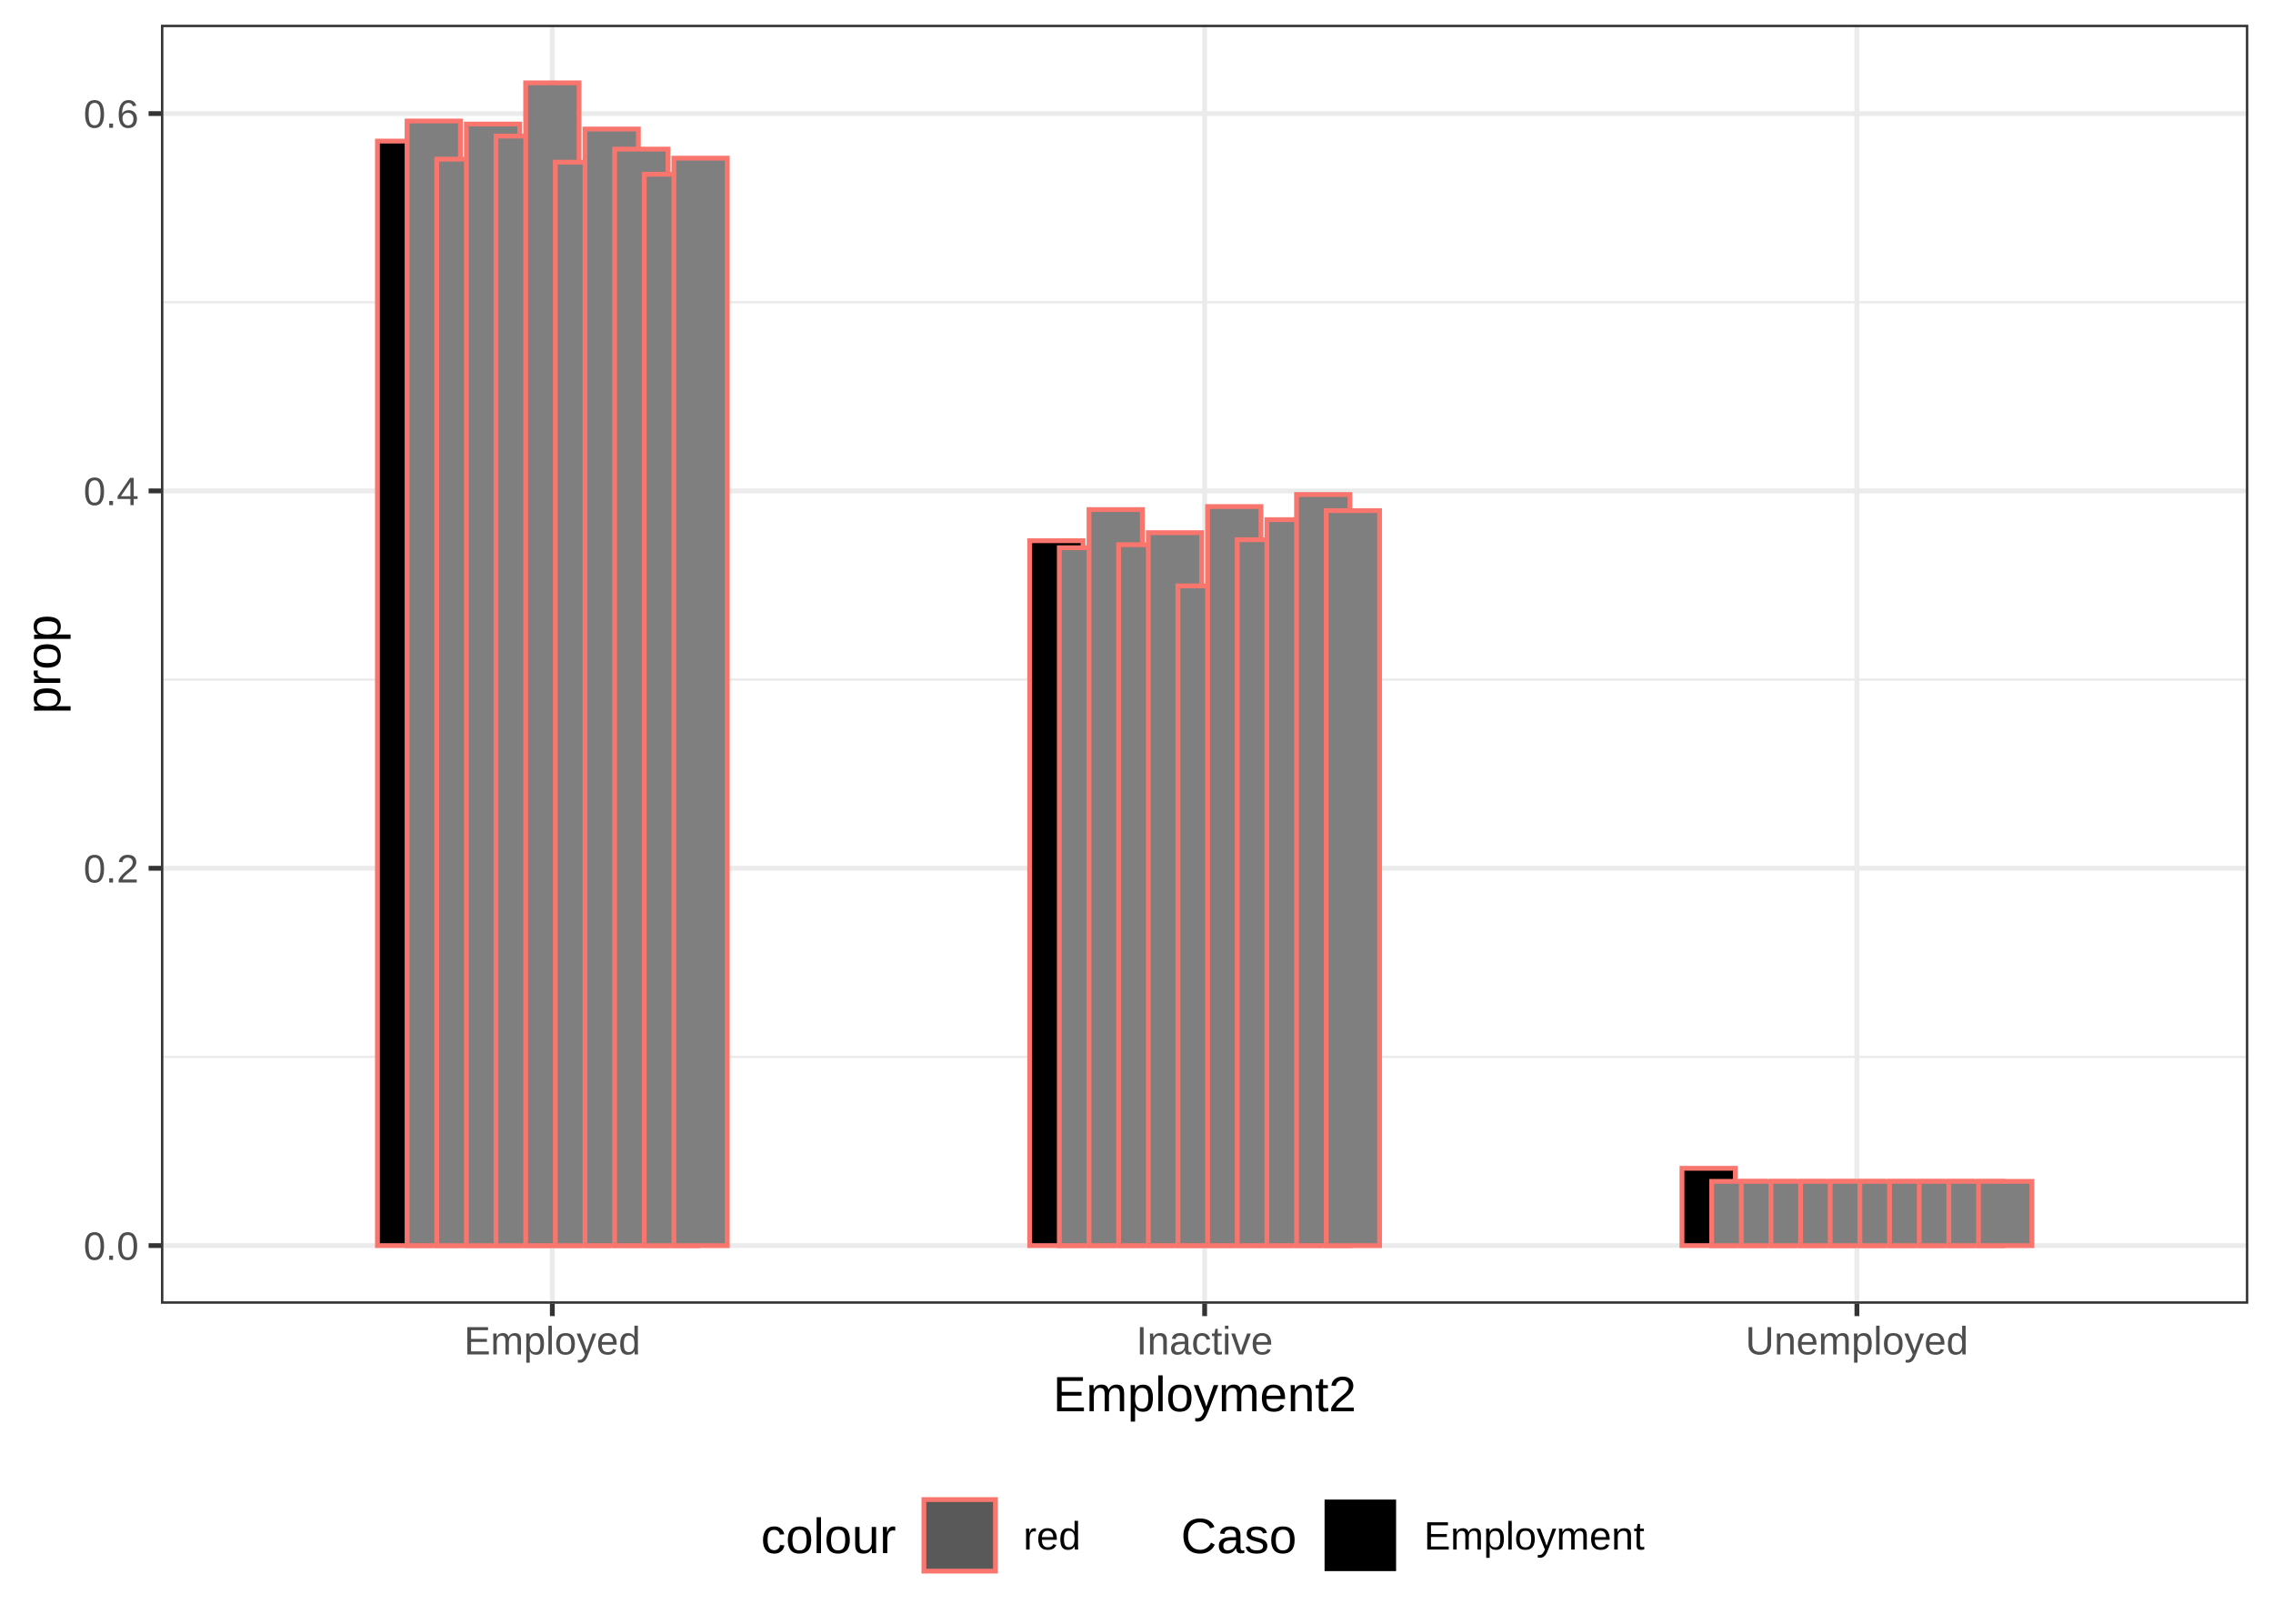
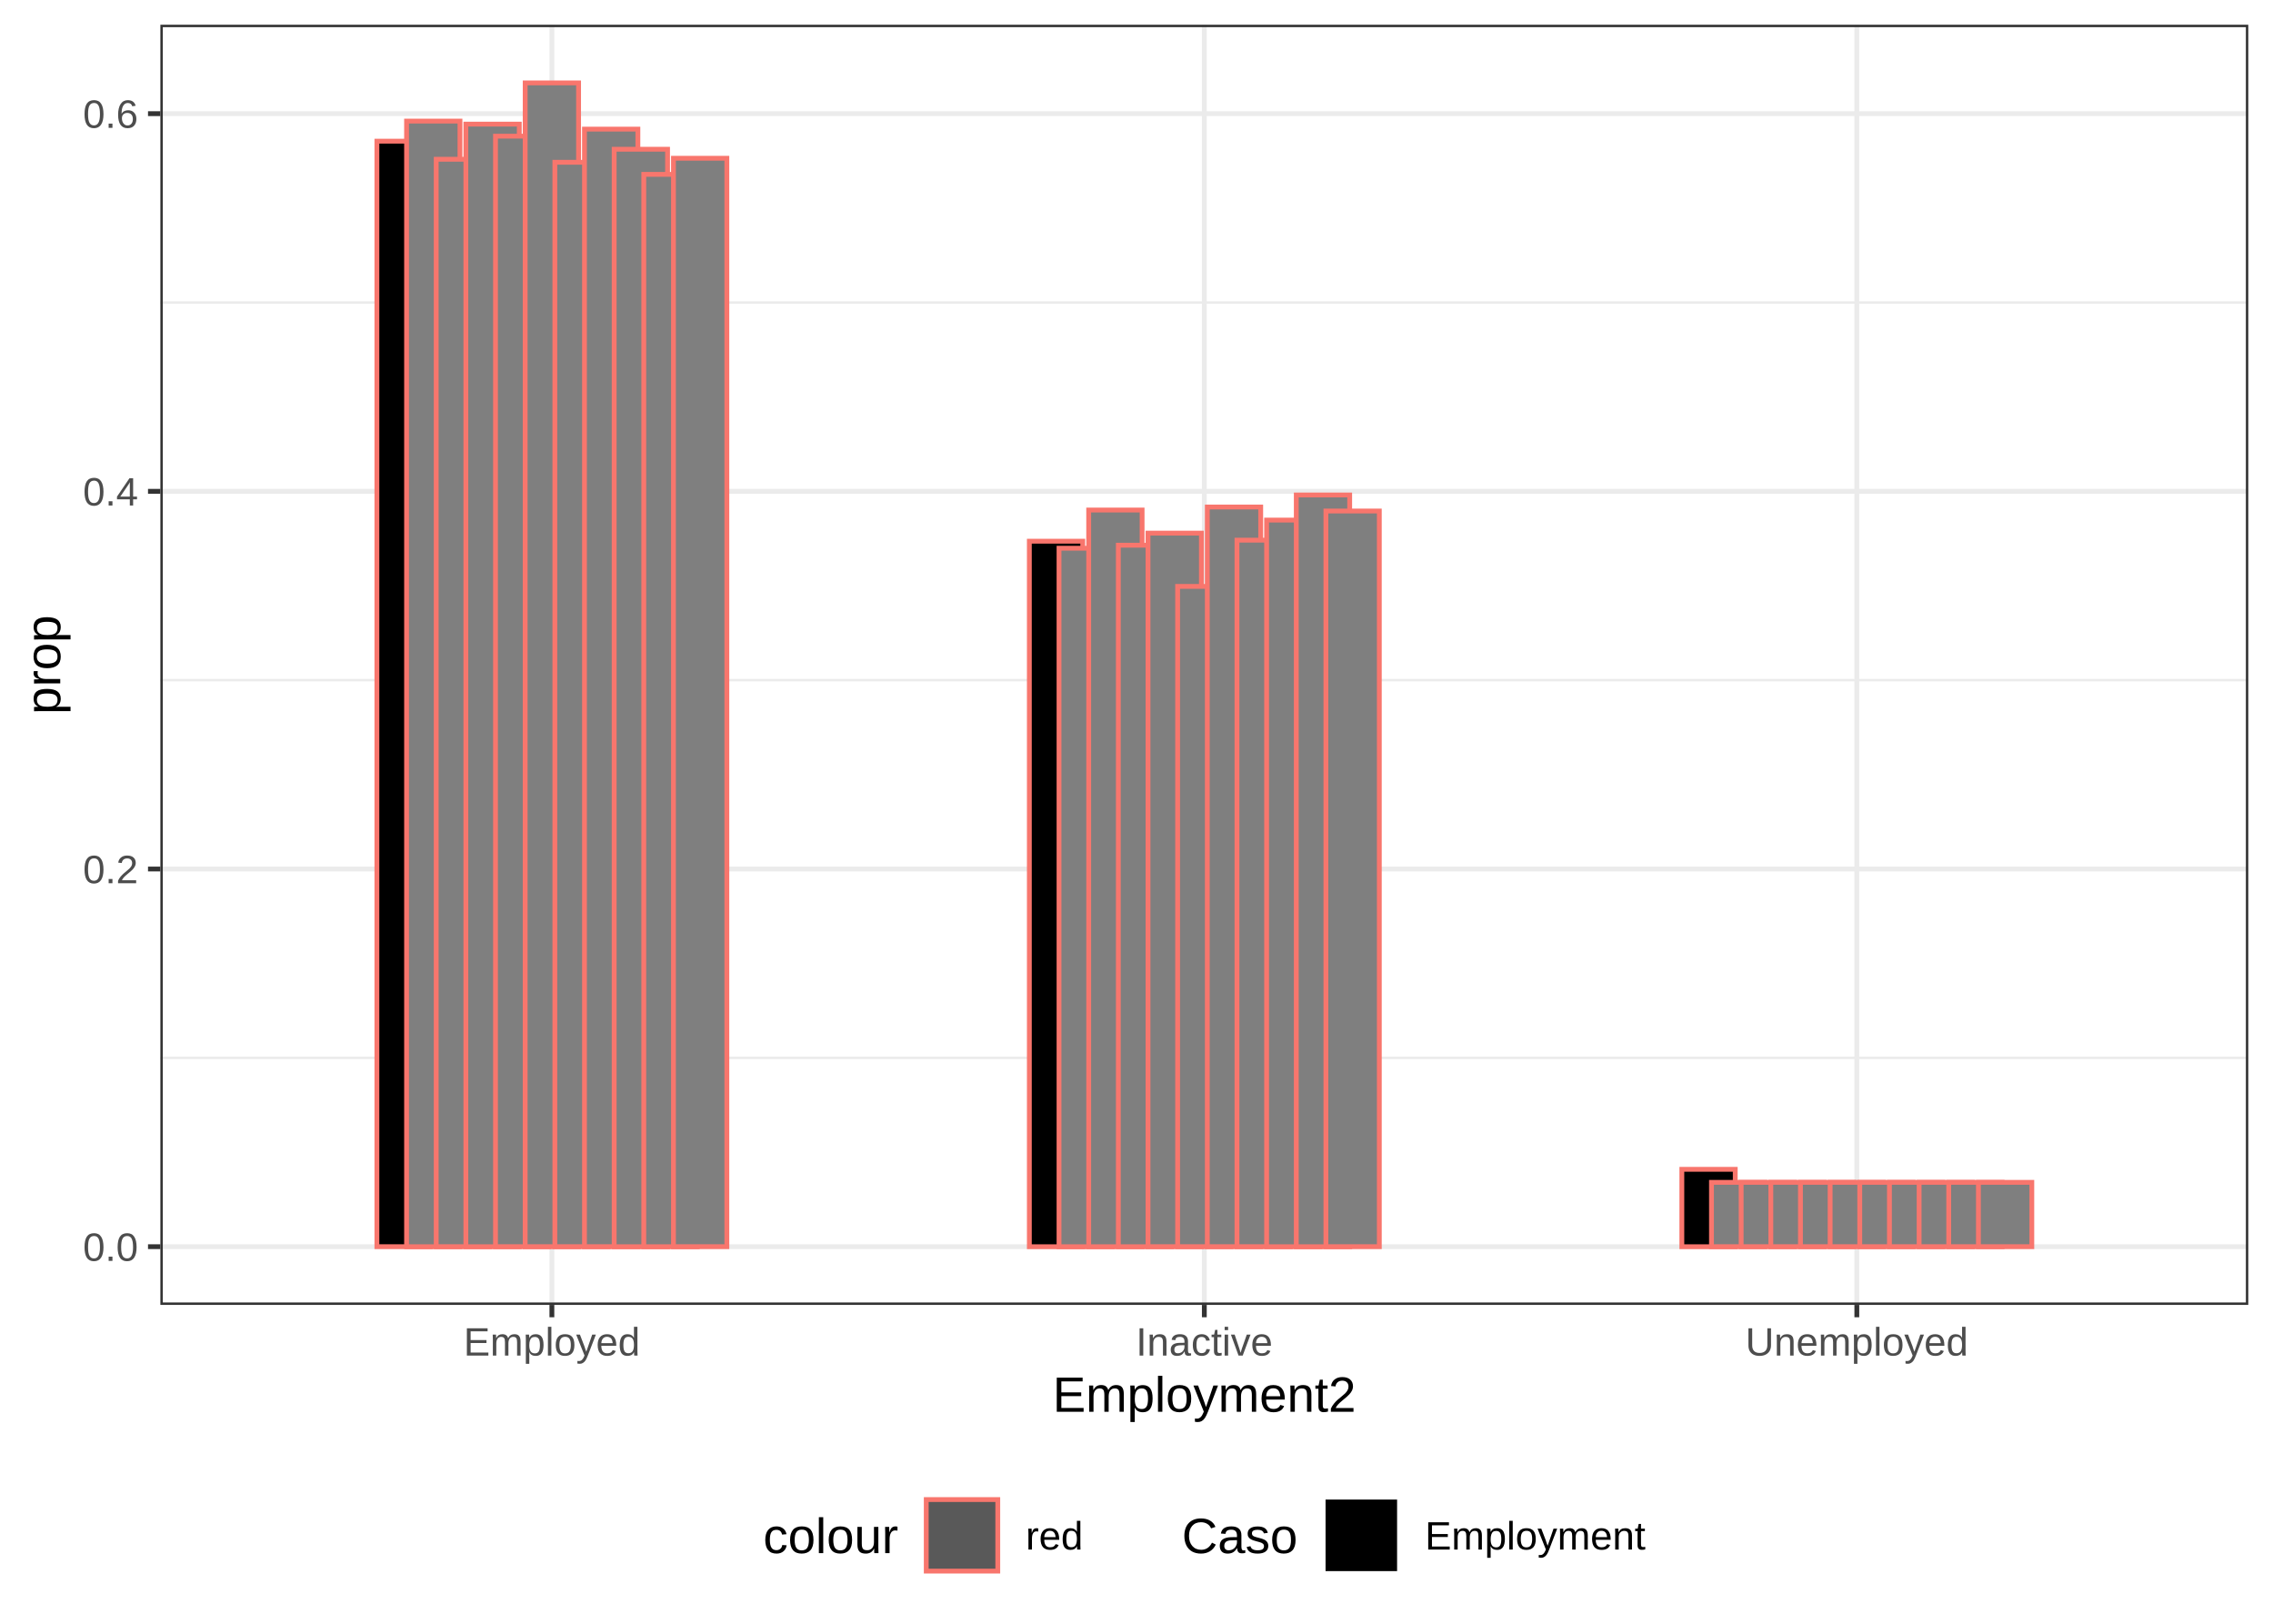
- <svg xmlns="http://www.w3.org/2000/svg" class="svglite" width="504.00pt" height="360.00pt" viewBox="0 0 504.00 360.00">
-   <defs>
-     <style type="text/css">
+ <svg xmlns="http://www.w3.org/2000/svg" width="504.00pt" height="360.00pt" viewBox="0 0 504.00 360.00">
+   <g class="svglite">
+     <defs>
+       <style type="text/css">
    .svglite line, .svglite polyline, .svglite polygon, .svglite path, .svglite rect, .svglite circle {
      fill: none;
      stroke: #000000;
      stroke-linecap: round;
      stroke-linejoin: round;
      stroke-miterlimit: 10.00;
    }
    .svglite text {
      white-space: pre;
    }
+     .svglite g.glyphgroup path {
+       fill: inherit;
+       stroke: none;
+     }
  </style>
-   </defs>
-   <rect width="100%" height="100%" style="stroke: none; fill: #FFFFFF;" />
-   <defs>
-     <clipPath id="cpMC4wMHw1MDQuMDB8MC4wMHwzNjAuMDA=">
-       <rect x="0.00" y="0.00" width="504.00" height="360.00" />
-     </clipPath>
-   </defs>
-   <g clip-path="url(#cpMC4wMHw1MDQuMDB8MC4wMHwzNjAuMDA=)">
-     <rect x="0.00" y="0.00" width="504.00" height="360.00" style="stroke-width: 1.07; stroke: #FFFFFF; fill: #FFFFFF;" />
-   </g>
-   <defs>
-     <clipPath id="cpMzUuNjl8NDk4LjUyfDUuNDh8Mjg5LjA1">
-       <rect x="35.69" y="5.48" width="462.83" height="283.57" />
-     </clipPath>
-   </defs>
-   <g clip-path="url(#cpMzUuNjl8NDk4LjUyfDUuNDh8Mjg5LjA1)">
-     <rect x="35.69" y="5.48" width="462.83" height="283.57" style="stroke-width: 1.07; stroke: none; fill: #FFFFFF;" />
-     <polyline points="35.69,234.33 498.52,234.33 " style="stroke-width: 0.53; stroke: #EBEBEB; stroke-linecap: butt;" />
-     <polyline points="35.69,150.67 498.52,150.67 " style="stroke-width: 0.53; stroke: #EBEBEB; stroke-linecap: butt;" />
-     <polyline points="35.69,67.01 498.52,67.01 " style="stroke-width: 0.53; stroke: #EBEBEB; stroke-linecap: butt;" />
-     <polyline points="35.69,276.16 498.52,276.16 " style="stroke-width: 1.07; stroke: #EBEBEB; stroke-linecap: butt;" />
-     <polyline points="35.69,192.50 498.52,192.50 " style="stroke-width: 1.07; stroke: #EBEBEB; stroke-linecap: butt;" />
-     <polyline points="35.69,108.84 498.52,108.84 " style="stroke-width: 1.07; stroke: #EBEBEB; stroke-linecap: butt;" />
-     <polyline points="35.69,25.18 498.52,25.18 " style="stroke-width: 1.07; stroke: #EBEBEB; stroke-linecap: butt;" />
-     <polyline points="122.47,289.05 122.47,5.48 " style="stroke-width: 1.07; stroke: #EBEBEB; stroke-linecap: butt;" />
-     <polyline points="267.11,289.05 267.11,5.48 " style="stroke-width: 1.07; stroke: #EBEBEB; stroke-linecap: butt;" />
-     <polyline points="411.74,289.05 411.74,5.48 " style="stroke-width: 1.07; stroke: #EBEBEB; stroke-linecap: butt;" />
-     <rect x="83.69" y="31.28" width="11.83" height="244.88" style="stroke-width: 1.07; stroke: #F8766D; stroke-linecap: butt; stroke-linejoin: miter; fill: #000000;" />
-     <rect x="228.32" y="119.88" width="11.83" height="156.28" style="stroke-width: 1.07; stroke: #F8766D; stroke-linecap: butt; stroke-linejoin: miter; fill: #000000;" />
-     <rect x="372.95" y="259.02" width="11.83" height="17.14" style="stroke-width: 1.07; stroke: #F8766D; stroke-linecap: butt; stroke-linejoin: miter; fill: #000000;" />
-     <rect x="90.26" y="26.83" width="11.83" height="249.33" style="stroke-width: 1.07; stroke: #F8766D; stroke-linecap: butt; stroke-linejoin: miter; fill: #7F7F7F;" />
-     <rect x="234.89" y="121.44" width="11.83" height="154.72" style="stroke-width: 1.07; stroke: #F8766D; stroke-linecap: butt; stroke-linejoin: miter; fill: #7F7F7F;" />
-     <rect x="379.53" y="261.92" width="11.83" height="14.25" style="stroke-width: 1.07; stroke: #F8766D; stroke-linecap: butt; stroke-linejoin: miter; fill: #7F7F7F;" />
-     <rect x="96.84" y="35.29" width="11.83" height="240.88" style="stroke-width: 1.07; stroke: #F8766D; stroke-linecap: butt; stroke-linejoin: miter; fill: #7F7F7F;" />
-     <rect x="241.47" y="112.98" width="11.83" height="163.18" style="stroke-width: 1.07; stroke: #F8766D; stroke-linecap: butt; stroke-linejoin: miter; fill: #7F7F7F;" />
-     <rect x="386.10" y="261.92" width="11.83" height="14.25" style="stroke-width: 1.07; stroke: #F8766D; stroke-linecap: butt; stroke-linejoin: miter; fill: #7F7F7F;" />
-     <rect x="103.41" y="27.50" width="11.83" height="248.67" style="stroke-width: 1.07; stroke: #F8766D; stroke-linecap: butt; stroke-linejoin: miter; fill: #7F7F7F;" />
-     <rect x="248.04" y="120.77" width="11.83" height="155.39" style="stroke-width: 1.07; stroke: #F8766D; stroke-linecap: butt; stroke-linejoin: miter; fill: #7F7F7F;" />
-     <rect x="392.68" y="261.92" width="11.83" height="14.25" style="stroke-width: 1.07; stroke: #F8766D; stroke-linecap: butt; stroke-linejoin: miter; fill: #7F7F7F;" />
-     <rect x="109.98" y="30.17" width="11.83" height="246.00" style="stroke-width: 1.07; stroke: #F8766D; stroke-linecap: butt; stroke-linejoin: miter; fill: #7F7F7F;" />
-     <rect x="254.62" y="118.10" width="11.83" height="158.06" style="stroke-width: 1.07; stroke: #F8766D; stroke-linecap: butt; stroke-linejoin: miter; fill: #7F7F7F;" />
-     <rect x="399.25" y="261.92" width="11.83" height="14.25" style="stroke-width: 1.07; stroke: #F8766D; stroke-linecap: butt; stroke-linejoin: miter; fill: #7F7F7F;" />
-     <rect x="116.56" y="18.37" width="11.83" height="257.79" style="stroke-width: 1.07; stroke: #F8766D; stroke-linecap: butt; stroke-linejoin: miter; fill: #7F7F7F;" />
-     <rect x="261.19" y="129.90" width="11.83" height="146.26" style="stroke-width: 1.07; stroke: #F8766D; stroke-linecap: butt; stroke-linejoin: miter; fill: #7F7F7F;" />
-     <rect x="405.82" y="261.92" width="11.83" height="14.25" style="stroke-width: 1.07; stroke: #F8766D; stroke-linecap: butt; stroke-linejoin: miter; fill: #7F7F7F;" />
-     <rect x="123.13" y="35.96" width="11.83" height="240.21" style="stroke-width: 1.07; stroke: #F8766D; stroke-linecap: butt; stroke-linejoin: miter; fill: #7F7F7F;" />
-     <rect x="267.77" y="112.31" width="11.83" height="163.85" style="stroke-width: 1.07; stroke: #F8766D; stroke-linecap: butt; stroke-linejoin: miter; fill: #7F7F7F;" />
-     <rect x="412.40" y="261.92" width="11.83" height="14.25" style="stroke-width: 1.07; stroke: #F8766D; stroke-linecap: butt; stroke-linejoin: miter; fill: #7F7F7F;" />
-     <rect x="129.71" y="28.61" width="11.83" height="247.55" style="stroke-width: 1.07; stroke: #F8766D; stroke-linecap: butt; stroke-linejoin: miter; fill: #7F7F7F;" />
-     <rect x="274.34" y="119.66" width="11.83" height="156.50" style="stroke-width: 1.07; stroke: #F8766D; stroke-linecap: butt; stroke-linejoin: miter; fill: #7F7F7F;" />
-     <rect x="418.97" y="261.92" width="11.83" height="14.25" style="stroke-width: 1.07; stroke: #F8766D; stroke-linecap: butt; stroke-linejoin: miter; fill: #7F7F7F;" />
-     <rect x="136.28" y="33.06" width="11.83" height="243.10" style="stroke-width: 1.07; stroke: #F8766D; stroke-linecap: butt; stroke-linejoin: miter; fill: #7F7F7F;" />
-     <rect x="280.91" y="115.21" width="11.83" height="160.95" style="stroke-width: 1.07; stroke: #F8766D; stroke-linecap: butt; stroke-linejoin: miter; fill: #7F7F7F;" />
-     <rect x="425.55" y="261.92" width="11.83" height="14.25" style="stroke-width: 1.07; stroke: #F8766D; stroke-linecap: butt; stroke-linejoin: miter; fill: #7F7F7F;" />
-     <rect x="142.85" y="38.63" width="11.83" height="237.54" style="stroke-width: 1.07; stroke: #F8766D; stroke-linecap: butt; stroke-linejoin: miter; fill: #7F7F7F;" />
-     <rect x="287.49" y="109.64" width="11.83" height="166.52" style="stroke-width: 1.07; stroke: #F8766D; stroke-linecap: butt; stroke-linejoin: miter; fill: #7F7F7F;" />
-     <rect x="432.12" y="261.92" width="11.83" height="14.25" style="stroke-width: 1.07; stroke: #F8766D; stroke-linecap: butt; stroke-linejoin: miter; fill: #7F7F7F;" />
-     <rect x="149.43" y="35.07" width="11.83" height="241.10" style="stroke-width: 1.07; stroke: #F8766D; stroke-linecap: butt; stroke-linejoin: miter; fill: #7F7F7F;" />
-     <rect x="294.06" y="113.21" width="11.83" height="162.96" style="stroke-width: 1.07; stroke: #F8766D; stroke-linecap: butt; stroke-linejoin: miter; fill: #7F7F7F;" />
-     <rect x="438.70" y="261.92" width="11.83" height="14.25" style="stroke-width: 1.07; stroke: #F8766D; stroke-linecap: butt; stroke-linejoin: miter; fill: #7F7F7F;" />
-     <rect x="35.69" y="5.48" width="462.83" height="283.57" style="stroke-width: 1.07; stroke: #333333;" />
-   </g>
-   <g clip-path="url(#cpMC4wMHw1MDQuMDB8MC4wMHwzNjAuMDA=)">
-     <text x="30.76" y="279.32" text-anchor="end" style="font-size: 8.80px;fill: #4D4D4D; font-family: &quot;Arial&quot;;" textLength="12.23px" lengthAdjust="spacingAndGlyphs">0.0</text>
-     <text x="30.76" y="195.66" text-anchor="end" style="font-size: 8.80px;fill: #4D4D4D; font-family: &quot;Arial&quot;;" textLength="12.23px" lengthAdjust="spacingAndGlyphs">0.2</text>
-     <text x="30.76" y="112.00" text-anchor="end" style="font-size: 8.80px;fill: #4D4D4D; font-family: &quot;Arial&quot;;" textLength="12.23px" lengthAdjust="spacingAndGlyphs">0.4</text>
-     <text x="30.76" y="28.33" text-anchor="end" style="font-size: 8.80px;fill: #4D4D4D; font-family: &quot;Arial&quot;;" textLength="12.23px" lengthAdjust="spacingAndGlyphs">0.6</text>
-     <polyline points="32.95,276.16 35.69,276.16 " style="stroke-width: 1.07; stroke: #333333; stroke-linecap: butt;" />
-     <polyline points="32.95,192.50 35.69,192.50 " style="stroke-width: 1.07; stroke: #333333; stroke-linecap: butt;" />
-     <polyline points="32.95,108.84 35.69,108.84 " style="stroke-width: 1.07; stroke: #333333; stroke-linecap: butt;" />
-     <polyline points="32.95,25.18 35.69,25.18 " style="stroke-width: 1.07; stroke: #333333; stroke-linecap: butt;" />
-     <polyline points="122.47,291.79 122.47,289.05 " style="stroke-width: 1.07; stroke: #333333; stroke-linecap: butt;" />
-     <polyline points="267.11,291.79 267.11,289.05 " style="stroke-width: 1.07; stroke: #333333; stroke-linecap: butt;" />
-     <polyline points="411.74,291.79 411.74,289.05 " style="stroke-width: 1.07; stroke: #333333; stroke-linecap: butt;" />
-     <text x="122.47" y="300.29" text-anchor="middle" style="font-size: 8.80px;fill: #4D4D4D; font-family: &quot;Arial&quot;;" textLength="39.13px" lengthAdjust="spacingAndGlyphs">Employed</text>
-     <text x="267.11" y="300.29" text-anchor="middle" style="font-size: 8.80px;fill: #4D4D4D; font-family: &quot;Arial&quot;;" textLength="30.32px" lengthAdjust="spacingAndGlyphs">Inactive</text>
-     <text x="411.74" y="300.29" text-anchor="middle" style="font-size: 8.80px;fill: #4D4D4D; font-family: &quot;Arial&quot;;" textLength="49.41px" lengthAdjust="spacingAndGlyphs">Unemployed</text>
-     <text x="267.11" y="312.90" text-anchor="middle" style="font-size: 11.00px; font-family: &quot;Arial&quot;;" textLength="67.26px" lengthAdjust="spacingAndGlyphs">Employment2</text>
-     <text transform="translate(13.37,147.27) rotate(-90)" text-anchor="middle" style="font-size: 11.00px; font-family: &quot;Arial&quot;;" textLength="22.02px" lengthAdjust="spacingAndGlyphs">prop</text>
-     <rect x="163.24" y="326.28" width="82.16" height="28.24" style="stroke-width: 1.07; stroke: none; fill: #FFFFFF;" />
-     <text x="168.72" y="344.35" style="font-size: 11.00px; font-family: &quot;Arial&quot;;" textLength="29.97px" lengthAdjust="spacingAndGlyphs">colour</text>
-     <rect x="204.15" y="331.76" width="17.28" height="17.28" style="stroke-width: 1.07; stroke: none; fill: #FFFFFF;" />
-     <rect x="204.86" y="332.47" width="15.86" height="15.86" style="stroke-width: 1.07; stroke: #F8766D; stroke-linecap: butt; stroke-linejoin: miter; fill: #595959;" />
-     <text x="226.91" y="343.55" style="font-size: 8.80px; font-family: &quot;Arial&quot;;" textLength="12.72px" lengthAdjust="spacingAndGlyphs">red</text>
-     <rect x="256.36" y="326.28" width="114.61" height="28.24" style="stroke-width: 1.07; stroke: none; fill: #FFFFFF;" />
-     <text x="261.84" y="344.35" style="font-size: 11.00px; font-family: &quot;Arial&quot;;" textLength="25.68px" lengthAdjust="spacingAndGlyphs">Caso</text>
-     <rect x="292.99" y="331.76" width="17.28" height="17.28" style="stroke-width: 1.07; stroke: none; fill: #FFFFFF;" />
-     <rect x="293.70" y="332.47" width="15.86" height="15.86" style="stroke-width: 1.07; stroke: none; stroke-linecap: butt; stroke-linejoin: miter; fill: #000000;" />
-     <text x="315.75" y="343.55" style="font-size: 8.80px; font-family: &quot;Arial&quot;;" textLength="48.90px" lengthAdjust="spacingAndGlyphs">Employment</text>
+     </defs>
+     <rect width="100%" height="100%" style="stroke: none; fill: #FFFFFF;" />
+     <defs>
+       <clipPath id="cpMC4wMHw1MDQuMDB8MC4wMHwzNjAuMDA=">
+         <rect x="0.00" y="0.00" width="504.00" height="360.00" />
+       </clipPath>
+     </defs>
+     <g clip-path="url(#cpMC4wMHw1MDQuMDB8MC4wMHwzNjAuMDA=)">
+       <rect x="0.00" y="0.00" width="504.00" height="360.00" style="stroke-width: 1.07; stroke: #FFFFFF; fill: #FFFFFF;" />
+     </g>
+     <defs>
+       <clipPath id="cpMzUuNTZ8NDk4LjUyfDUuNDh8Mjg5LjMx">
+         <rect x="35.56" y="5.48" width="462.96" height="283.83" />
+       </clipPath>
+     </defs>
+     <g clip-path="url(#cpMzUuNTZ8NDk4LjUyfDUuNDh8Mjg5LjMx)">
+       <rect x="35.56" y="5.48" width="462.96" height="283.83" style="stroke-width: 1.07; stroke: none; fill: #FFFFFF;" />
+       <polyline points="35.56,234.54 498.52,234.54 " style="stroke-width: 0.53; stroke: #EBEBEB; stroke-linecap: butt;" />
+       <polyline points="35.56,150.80 498.52,150.80 " style="stroke-width: 0.53; stroke: #EBEBEB; stroke-linecap: butt;" />
+       <polyline points="35.56,67.07 498.52,67.07 " style="stroke-width: 0.53; stroke: #EBEBEB; stroke-linecap: butt;" />
+       <polyline points="35.56,276.40 498.52,276.40 " style="stroke-width: 1.07; stroke: #EBEBEB; stroke-linecap: butt;" />
+       <polyline points="35.56,192.67 498.52,192.67 " style="stroke-width: 1.07; stroke: #EBEBEB; stroke-linecap: butt;" />
+       <polyline points="35.56,108.93 498.52,108.93 " style="stroke-width: 1.07; stroke: #EBEBEB; stroke-linecap: butt;" />
+       <polyline points="35.56,25.20 498.52,25.20 " style="stroke-width: 1.07; stroke: #EBEBEB; stroke-linecap: butt;" />
+       <polyline points="122.37,289.31 122.37,5.48 " style="stroke-width: 1.07; stroke: #EBEBEB; stroke-linecap: butt;" />
+       <polyline points="267.04,289.31 267.04,5.48 " style="stroke-width: 1.07; stroke: #EBEBEB; stroke-linecap: butt;" />
+       <polyline points="411.72,289.31 411.72,5.48 " style="stroke-width: 1.07; stroke: #EBEBEB; stroke-linecap: butt;" />
+       <rect x="83.57" y="31.30" width="11.84" height="245.10" style="stroke-width: 1.07; stroke: #F8766D; stroke-linecap: butt; stroke-linejoin: miter; fill: #000000;" />
+       <rect x="228.24" y="119.99" width="11.84" height="156.42" style="stroke-width: 1.07; stroke: #F8766D; stroke-linecap: butt; stroke-linejoin: miter; fill: #000000;" />
+       <rect x="372.92" y="259.25" width="11.84" height="17.16" style="stroke-width: 1.07; stroke: #F8766D; stroke-linecap: butt; stroke-linejoin: miter; fill: #000000;" />
+       <rect x="90.15" y="26.85" width="11.84" height="249.56" style="stroke-width: 1.07; stroke: #F8766D; stroke-linecap: butt; stroke-linejoin: miter; fill: #7F7F7F;" />
+       <rect x="234.82" y="121.55" width="11.84" height="154.86" style="stroke-width: 1.07; stroke: #F8766D; stroke-linecap: butt; stroke-linejoin: miter; fill: #7F7F7F;" />
+       <rect x="379.49" y="262.14" width="11.84" height="14.26" style="stroke-width: 1.07; stroke: #F8766D; stroke-linecap: butt; stroke-linejoin: miter; fill: #7F7F7F;" />
+       <rect x="96.72" y="35.31" width="11.84" height="241.09" style="stroke-width: 1.07; stroke: #F8766D; stroke-linecap: butt; stroke-linejoin: miter; fill: #7F7F7F;" />
+       <rect x="241.40" y="113.08" width="11.84" height="163.33" style="stroke-width: 1.07; stroke: #F8766D; stroke-linecap: butt; stroke-linejoin: miter; fill: #7F7F7F;" />
+       <rect x="386.07" y="262.14" width="11.84" height="14.26" style="stroke-width: 1.07; stroke: #F8766D; stroke-linecap: butt; stroke-linejoin: miter; fill: #7F7F7F;" />
+       <rect x="103.30" y="27.52" width="11.84" height="248.89" style="stroke-width: 1.07; stroke: #F8766D; stroke-linecap: butt; stroke-linejoin: miter; fill: #7F7F7F;" />
+       <rect x="247.97" y="120.88" width="11.84" height="155.53" style="stroke-width: 1.07; stroke: #F8766D; stroke-linecap: butt; stroke-linejoin: miter; fill: #7F7F7F;" />
+       <rect x="392.65" y="262.14" width="11.84" height="14.26" style="stroke-width: 1.07; stroke: #F8766D; stroke-linecap: butt; stroke-linejoin: miter; fill: #7F7F7F;" />
+       <rect x="109.87" y="30.19" width="11.84" height="246.21" style="stroke-width: 1.07; stroke: #F8766D; stroke-linecap: butt; stroke-linejoin: miter; fill: #7F7F7F;" />
+       <rect x="254.55" y="118.20" width="11.84" height="158.20" style="stroke-width: 1.07; stroke: #F8766D; stroke-linecap: butt; stroke-linejoin: miter; fill: #7F7F7F;" />
+       <rect x="399.22" y="262.14" width="11.84" height="14.26" style="stroke-width: 1.07; stroke: #F8766D; stroke-linecap: butt; stroke-linejoin: miter; fill: #7F7F7F;" />
+       <rect x="116.45" y="18.38" width="11.84" height="258.02" style="stroke-width: 1.07; stroke: #F8766D; stroke-linecap: butt; stroke-linejoin: miter; fill: #7F7F7F;" />
+       <rect x="261.12" y="130.01" width="11.84" height="146.39" style="stroke-width: 1.07; stroke: #F8766D; stroke-linecap: butt; stroke-linejoin: miter; fill: #7F7F7F;" />
+       <rect x="405.80" y="262.14" width="11.84" height="14.26" style="stroke-width: 1.07; stroke: #F8766D; stroke-linecap: butt; stroke-linejoin: miter; fill: #7F7F7F;" />
+       <rect x="123.03" y="35.98" width="11.84" height="240.42" style="stroke-width: 1.07; stroke: #F8766D; stroke-linecap: butt; stroke-linejoin: miter; fill: #7F7F7F;" />
+       <rect x="267.70" y="112.41" width="11.84" height="163.99" style="stroke-width: 1.07; stroke: #F8766D; stroke-linecap: butt; stroke-linejoin: miter; fill: #7F7F7F;" />
+       <rect x="412.37" y="262.14" width="11.84" height="14.26" style="stroke-width: 1.07; stroke: #F8766D; stroke-linecap: butt; stroke-linejoin: miter; fill: #7F7F7F;" />
+       <rect x="129.60" y="28.63" width="11.84" height="247.77" style="stroke-width: 1.07; stroke: #F8766D; stroke-linecap: butt; stroke-linejoin: miter; fill: #7F7F7F;" />
+       <rect x="274.28" y="119.76" width="11.84" height="156.64" style="stroke-width: 1.07; stroke: #F8766D; stroke-linecap: butt; stroke-linejoin: miter; fill: #7F7F7F;" />
+       <rect x="418.95" y="262.14" width="11.84" height="14.26" style="stroke-width: 1.07; stroke: #F8766D; stroke-linecap: butt; stroke-linejoin: miter; fill: #7F7F7F;" />
+       <rect x="136.18" y="33.09" width="11.84" height="243.32" style="stroke-width: 1.07; stroke: #F8766D; stroke-linecap: butt; stroke-linejoin: miter; fill: #7F7F7F;" />
+       <rect x="280.85" y="115.31" width="11.84" height="161.10" style="stroke-width: 1.07; stroke: #F8766D; stroke-linecap: butt; stroke-linejoin: miter; fill: #7F7F7F;" />
+       <rect x="425.53" y="262.14" width="11.84" height="14.26" style="stroke-width: 1.07; stroke: #F8766D; stroke-linecap: butt; stroke-linejoin: miter; fill: #7F7F7F;" />
+       <rect x="142.75" y="38.66" width="11.84" height="237.75" style="stroke-width: 1.07; stroke: #F8766D; stroke-linecap: butt; stroke-linejoin: miter; fill: #7F7F7F;" />
+       <rect x="287.43" y="109.74" width="11.84" height="166.67" style="stroke-width: 1.07; stroke: #F8766D; stroke-linecap: butt; stroke-linejoin: miter; fill: #7F7F7F;" />
+       <rect x="432.10" y="262.14" width="11.84" height="14.26" style="stroke-width: 1.07; stroke: #F8766D; stroke-linecap: butt; stroke-linejoin: miter; fill: #7F7F7F;" />
+       <rect x="149.33" y="35.09" width="11.84" height="241.31" style="stroke-width: 1.07; stroke: #F8766D; stroke-linecap: butt; stroke-linejoin: miter; fill: #7F7F7F;" />
+       <rect x="294.00" y="113.30" width="11.84" height="163.10" style="stroke-width: 1.07; stroke: #F8766D; stroke-linecap: butt; stroke-linejoin: miter; fill: #7F7F7F;" />
+       <rect x="438.68" y="262.14" width="11.84" height="14.26" style="stroke-width: 1.07; stroke: #F8766D; stroke-linecap: butt; stroke-linejoin: miter; fill: #7F7F7F;" />
+       <rect x="35.56" y="5.48" width="462.96" height="283.83" style="stroke-width: 1.07; stroke: #333333;" />
+     </g>
+     <g clip-path="url(#cpMC4wMHw1MDQuMDB8MC4wMHwzNjAuMDA=)">
+       <text x="30.63" y="279.55" text-anchor="end" style="font-size: 8.80px;fill: #4D4D4D; font-family: &quot;Arial&quot;;" textLength="12.22px" lengthAdjust="spacingAndGlyphs">0.0</text>
+       <text x="30.63" y="195.82" text-anchor="end" style="font-size: 8.80px;fill: #4D4D4D; font-family: &quot;Arial&quot;;" textLength="12.22px" lengthAdjust="spacingAndGlyphs">0.2</text>
+       <text x="30.63" y="112.08" text-anchor="end" style="font-size: 8.80px;fill: #4D4D4D; font-family: &quot;Arial&quot;;" textLength="12.22px" lengthAdjust="spacingAndGlyphs">0.4</text>
+       <text x="30.63" y="28.35" text-anchor="end" style="font-size: 8.80px;fill: #4D4D4D; font-family: &quot;Arial&quot;;" textLength="12.22px" lengthAdjust="spacingAndGlyphs">0.6</text>
+       <polyline points="32.82,276.40 35.56,276.40 " style="stroke-width: 1.07; stroke: #333333; stroke-linecap: butt;" />
+       <polyline points="32.82,192.67 35.56,192.67 " style="stroke-width: 1.07; stroke: #333333; stroke-linecap: butt;" />
+       <polyline points="32.82,108.93 35.56,108.93 " style="stroke-width: 1.07; stroke: #333333; stroke-linecap: butt;" />
+       <polyline points="32.82,25.20 35.56,25.20 " style="stroke-width: 1.07; stroke: #333333; stroke-linecap: butt;" />
+       <polyline points="122.37,292.05 122.37,289.31 " style="stroke-width: 1.07; stroke: #333333; stroke-linecap: butt;" />
+       <polyline points="267.04,292.05 267.04,289.31 " style="stroke-width: 1.07; stroke: #333333; stroke-linecap: butt;" />
+       <polyline points="411.72,292.05 411.72,289.31 " style="stroke-width: 1.07; stroke: #333333; stroke-linecap: butt;" />
+       <text x="122.37" y="300.54" text-anchor="middle" style="font-size: 8.80px;fill: #4D4D4D; font-family: &quot;Arial&quot;;" textLength="39.12px" lengthAdjust="spacingAndGlyphs">Employed</text>
+       <text x="267.04" y="300.54" text-anchor="middle" style="font-size: 8.80px;fill: #4D4D4D; font-family: &quot;Arial&quot;;" textLength="30.31px" lengthAdjust="spacingAndGlyphs">Inactive</text>
+       <text x="411.72" y="300.54" text-anchor="middle" style="font-size: 8.80px;fill: #4D4D4D; font-family: &quot;Arial&quot;;" textLength="49.39px" lengthAdjust="spacingAndGlyphs">Unemployed</text>
+       <text x="267.04" y="313.00" text-anchor="middle" style="font-size: 11.00px; font-family: &quot;Arial&quot;;" textLength="67.28px" lengthAdjust="spacingAndGlyphs">Employment2</text>
+       <text transform="translate(13.36,147.39) rotate(-90)" text-anchor="middle" style="font-size: 11.00px; font-family: &quot;Arial&quot;;" textLength="22.03px" lengthAdjust="spacingAndGlyphs">prop</text>
+       <rect x="163.74" y="326.28" width="81.87" height="28.24" style="stroke-width: 1.07; stroke: none; fill: #FFFFFF;" />
+       <text x="169.22" y="344.34" style="font-size: 11.00px; font-family: &quot;Arial&quot;;" textLength="29.97px" lengthAdjust="spacingAndGlyphs">colour</text>
+       <rect x="204.67" y="331.76" width="17.28" height="17.28" style="stroke-width: 1.07; stroke: none; fill: #FFFFFF;" />
+       <rect x="205.38" y="332.47" width="15.86" height="15.86" style="stroke-width: 1.07; stroke: #F8766D; stroke-linecap: butt; stroke-linejoin: miter; fill: #595959;" />
+       <text x="227.43" y="343.55" style="font-size: 8.80px; font-family: &quot;Arial&quot;;" textLength="12.70px" lengthAdjust="spacingAndGlyphs">red</text>
+       <rect x="256.57" y="326.28" width="113.78" height="28.24" style="stroke-width: 1.07; stroke: none; fill: #FFFFFF;" />
+       <text x="262.05" y="344.34" style="font-size: 11.00px; font-family: &quot;Arial&quot;;" textLength="25.69px" lengthAdjust="spacingAndGlyphs">Caso</text>
+       <rect x="293.22" y="331.76" width="17.28" height="17.28" style="stroke-width: 1.07; stroke: none; fill: #FFFFFF;" />
+       <rect x="293.92" y="332.47" width="15.86" height="15.86" style="stroke-width: 1.07; stroke: none; stroke-linecap: butt; stroke-linejoin: miter; fill: #000000;" />
+       <text x="315.97" y="343.55" style="font-size: 8.80px; font-family: &quot;Arial&quot;;" textLength="48.89px" lengthAdjust="spacingAndGlyphs">Employment</text>
+     </g>
  </g>
</svg>
